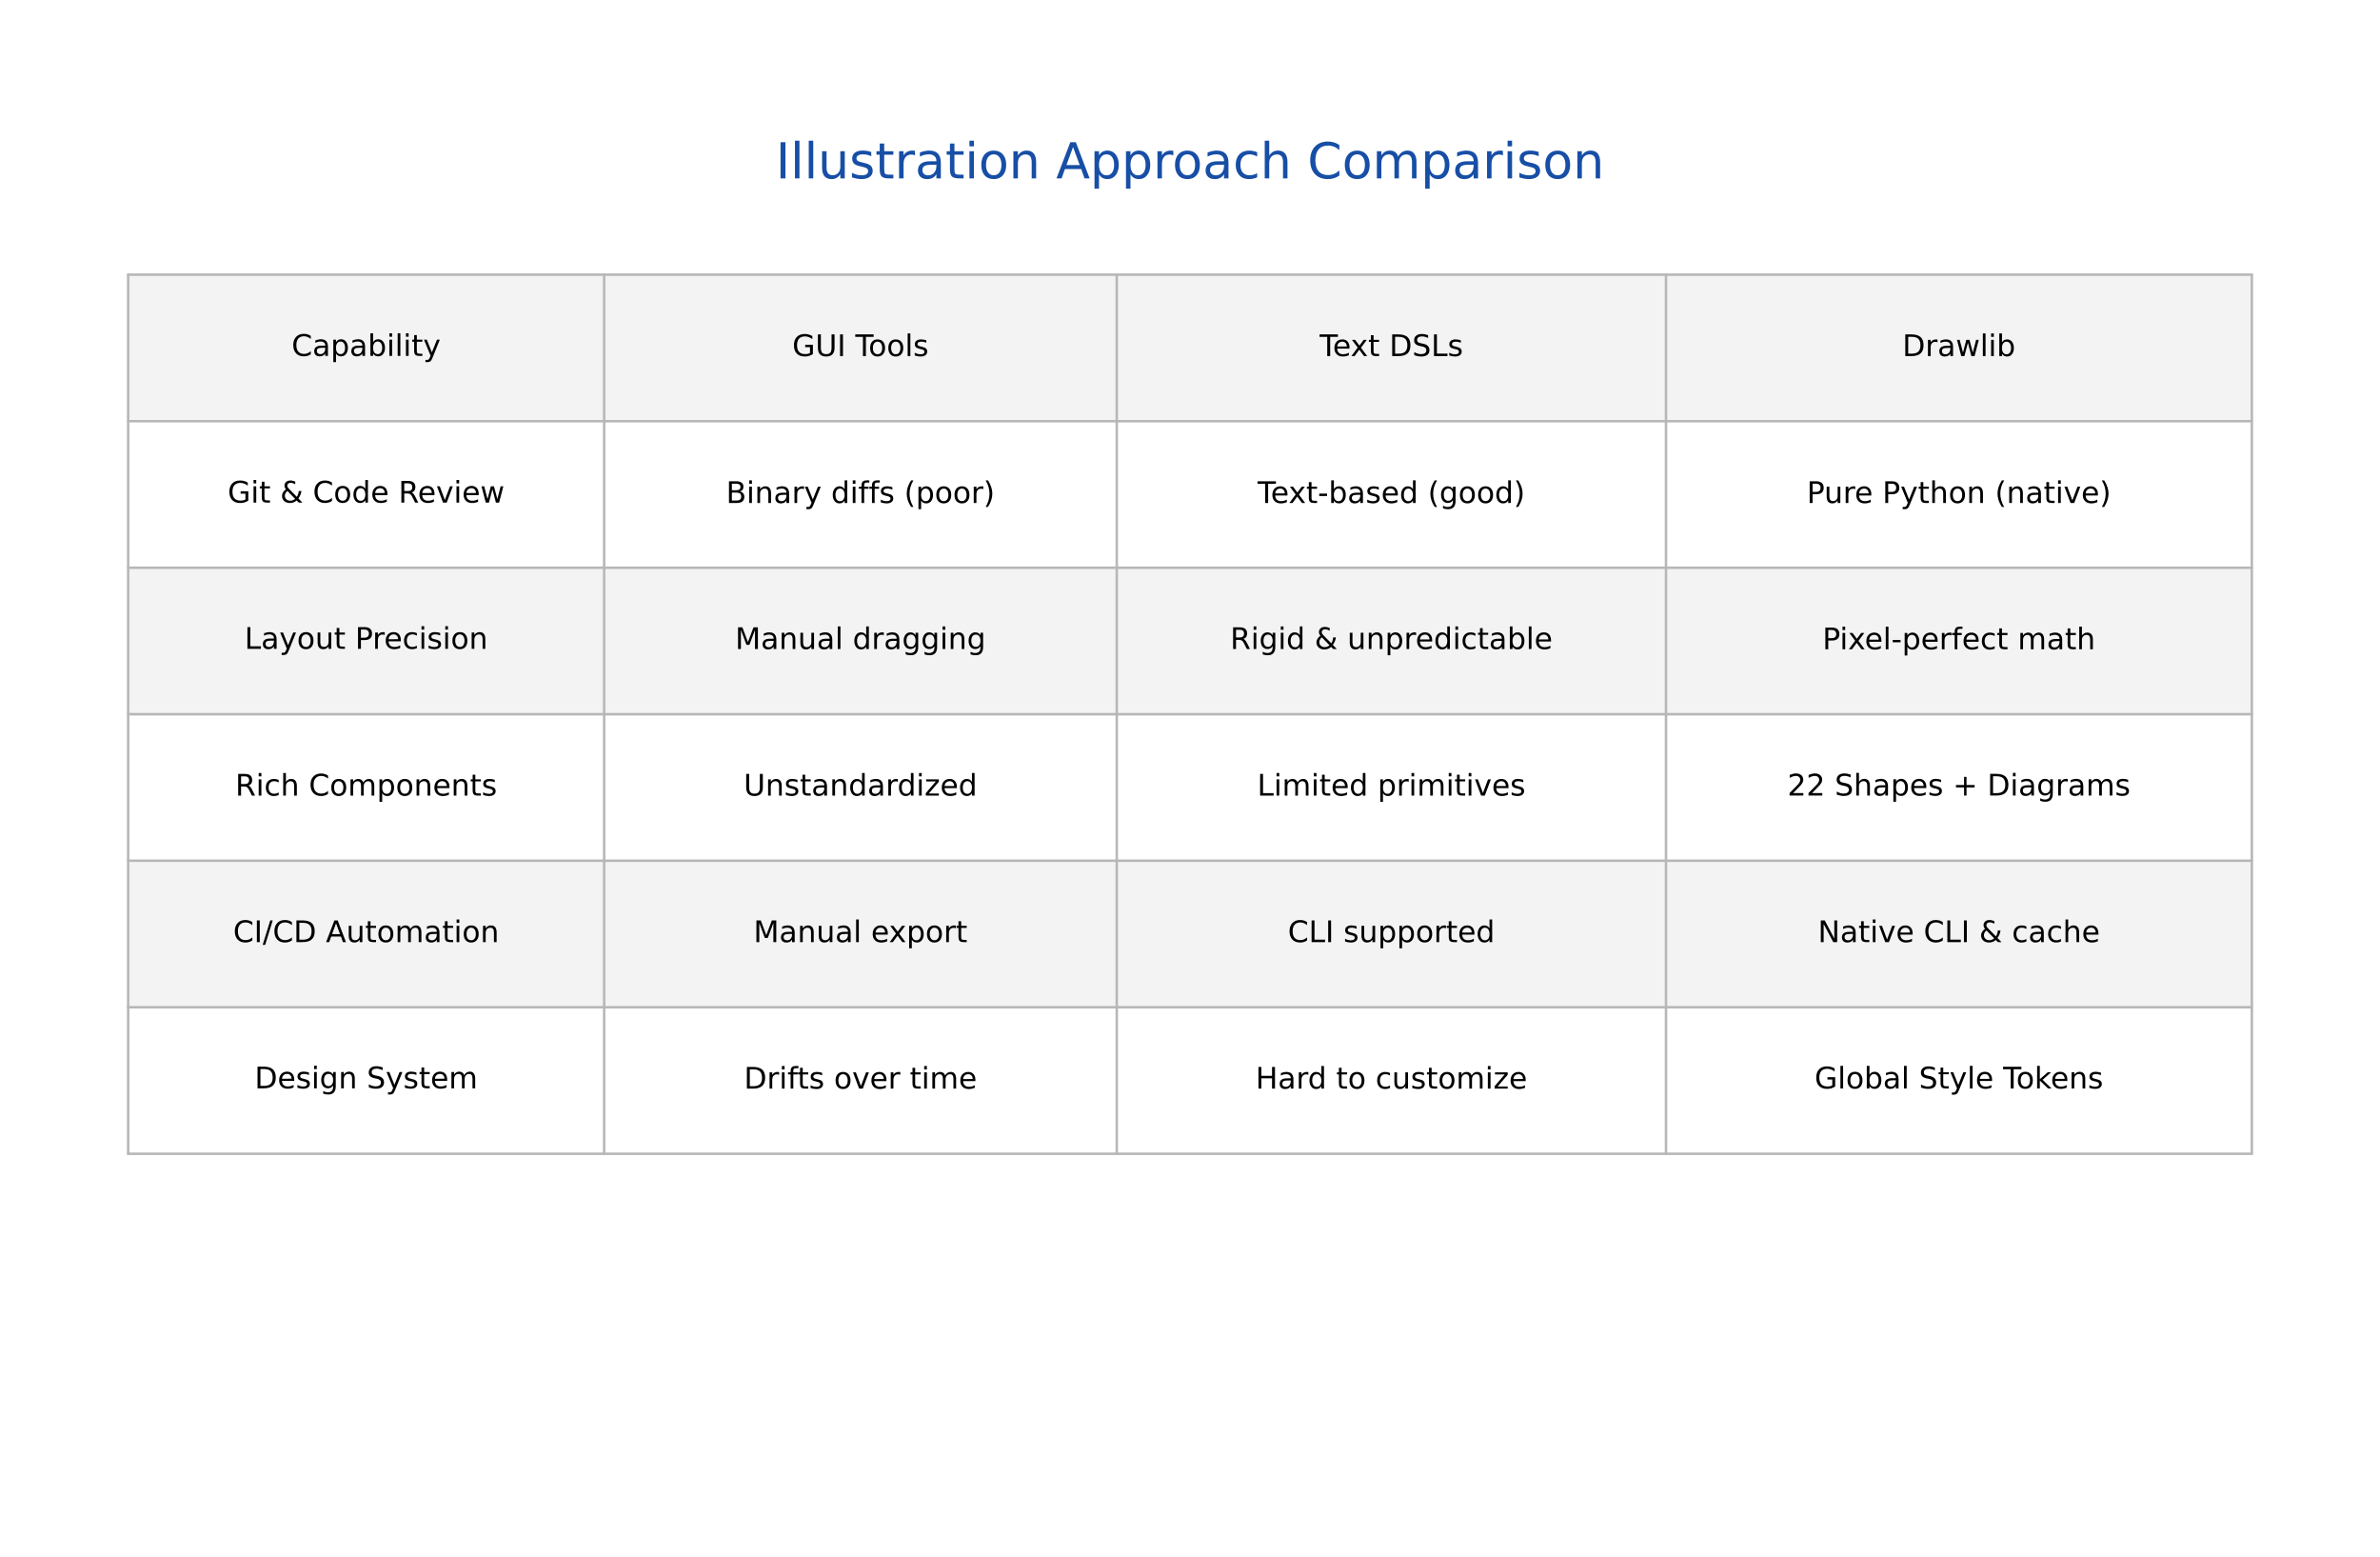
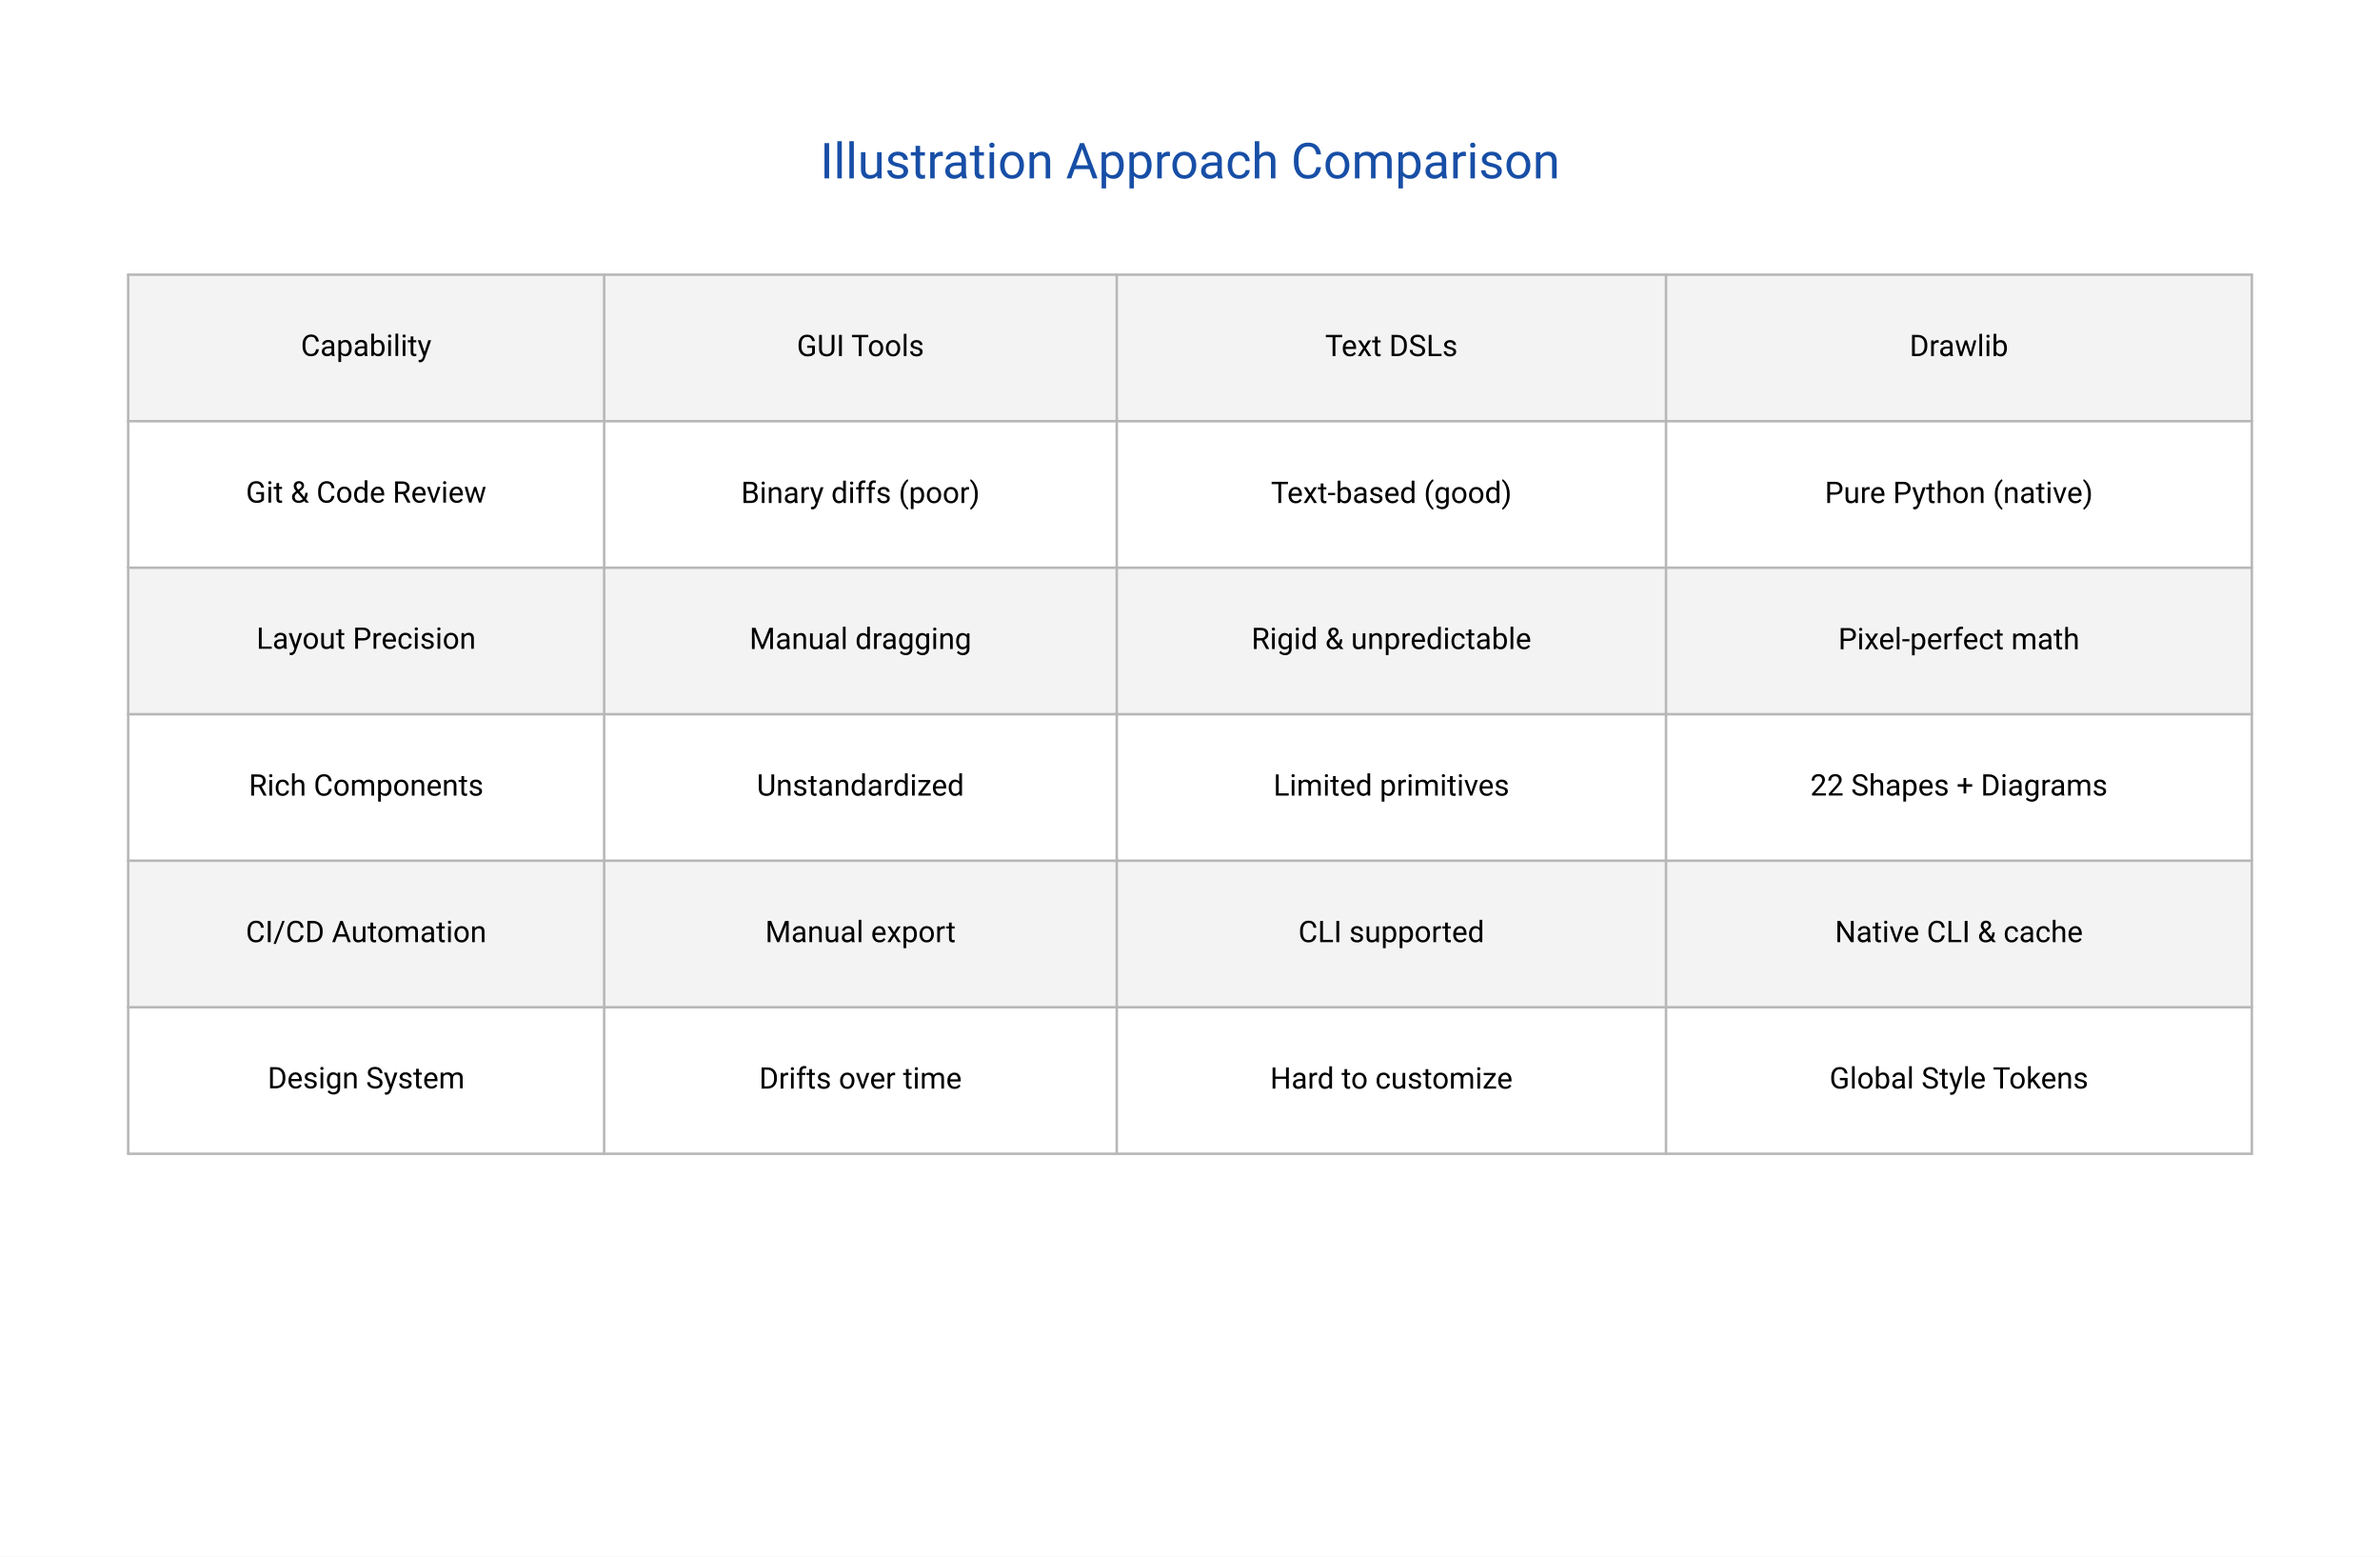
<svg xmlns="http://www.w3.org/2000/svg" width="720pt" height="470.769pt" viewBox="0 0 720 470.769" version="1.1">
  <defs>
    <style type="text/css">*{stroke-linejoin: round; stroke-linecap: butt}</style>
  </defs>
  <g id="figure_1">
    <g id="patch_1">
      <path d="M 0 470.769  L 720 470.769  L 720 0  L 0 0  z " style="fill: #ffffff" />
    </g>
    <g id="axes_1">
      <g id="patch_2">
        <path d="M 11.077 456.923  L 11.077 13.846  L 708.923 13.846  L 708.923 456.923  L 11.077 456.923  z " clip-path="url(#p6059a4d50c)" style="fill: none; stroke: #ffffff; stroke-width: 1.5; stroke-linejoin: miter" />
      </g>
      <g id="text_1">
        <g clip-path="url(#p6059a4d50c)">
-           <text style="font-size: 15px; font-family: 'DejaVu Sans', 'Bitstream Vera Sans', 'Computer Modern Sans Serif', 'Lucida Grande', 'Verdana', 'Geneva', 'Lucid', 'Arial', 'Helvetica', 'Avant Garde', sans-serif; text-anchor: middle; fill: #174ea6" x="360" y="53.948" transform="rotate(-0 360 53.94772)">Illustration Approach Comparison</text>
+           <text style="font-size: 15px; font-family: 'drawlib-roboto-bold', 'Roboto'; text-anchor: middle; fill: #174ea6" x="360" y="53.948" transform="rotate(-0 360 53.94772)">Illustration Approach Comparison</text>
        </g>
      </g>
      <g id="patch_3">
        <path d="M 38.769 127.385  L 38.769 83.077  L 182.769 83.077  L 182.769 127.385  z " clip-path="url(#p6059a4d50c)" style="fill: #f3f3f3" />
      </g>
      <g id="text_2">
        <g clip-path="url(#p6059a4d50c)">
-           <text style="font-size: 9px; font-family: 'DejaVu Sans', 'Bitstream Vera Sans', 'Computer Modern Sans Serif', 'Lucida Grande', 'Verdana', 'Geneva', 'Lucid', 'Arial', 'Helvetica', 'Avant Garde', sans-serif; text-anchor: middle" x="110.769" y="107.645" transform="rotate(-0 110.7692 107.6453)">Capability</text>
+           <text style="font-size: 9px; font-family: 'drawlib-roboto-regular', 'Roboto'; text-anchor: middle" x="110.769" y="107.645" transform="rotate(-0 110.7692 107.6453)">Capability</text>
        </g>
      </g>
      <g id="patch_4">
        <path d="M 182.769 127.385  L 182.769 83.077  L 337.846 83.077  L 337.846 127.385  z " clip-path="url(#p6059a4d50c)" style="fill: #f3f3f3" />
      </g>
      <g id="text_3">
        <g clip-path="url(#p6059a4d50c)">
-           <text style="font-size: 9px; font-family: 'DejaVu Sans', 'Bitstream Vera Sans', 'Computer Modern Sans Serif', 'Lucida Grande', 'Verdana', 'Geneva', 'Lucid', 'Arial', 'Helvetica', 'Avant Garde', sans-serif; text-anchor: middle" x="260.308" y="107.692" transform="rotate(-0 260.3077 107.6917)">GUI Tools</text>
+           <text style="font-size: 9px; font-family: 'drawlib-roboto-regular', 'Roboto'; text-anchor: middle" x="260.308" y="107.692" transform="rotate(-0 260.3077 107.6917)">GUI Tools</text>
        </g>
      </g>
      <g id="patch_5">
        <path d="M 337.846 127.385  L 337.846 83.077  L 504 83.077  L 504 127.385  z " clip-path="url(#p6059a4d50c)" style="fill: #f3f3f3" />
      </g>
      <g id="text_4">
        <g clip-path="url(#p6059a4d50c)">
-           <text style="font-size: 9px; font-family: 'DejaVu Sans', 'Bitstream Vera Sans', 'Computer Modern Sans Serif', 'Lucida Grande', 'Verdana', 'Geneva', 'Lucid', 'Arial', 'Helvetica', 'Avant Garde', sans-serif; text-anchor: middle" x="420.923" y="107.692" transform="rotate(-0 420.9231 107.6917)">Text DSLs</text>
+           <text style="font-size: 9px; font-family: 'drawlib-roboto-regular', 'Roboto'; text-anchor: middle" x="420.923" y="107.692" transform="rotate(-0 420.9231 107.6917)">Text DSLs</text>
        </g>
      </g>
      <g id="patch_6">
        <path d="M 504 127.385  L 504 83.077  L 681.231 83.077  L 681.231 127.385  z " clip-path="url(#p6059a4d50c)" style="fill: #f3f3f3" />
      </g>
      <g id="text_5">
        <g clip-path="url(#p6059a4d50c)">
-           <text style="font-size: 9px; font-family: 'DejaVu Sans', 'Bitstream Vera Sans', 'Computer Modern Sans Serif', 'Lucida Grande', 'Verdana', 'Geneva', 'Lucid', 'Arial', 'Helvetica', 'Avant Garde', sans-serif; text-anchor: middle" x="592.615" y="107.692" transform="rotate(-0 592.6154 107.6917)">Drawlib</text>
+           <text style="font-size: 9px; font-family: 'drawlib-roboto-regular', 'Roboto'; text-anchor: middle" x="592.615" y="107.692" transform="rotate(-0 592.6154 107.6917)">Drawlib</text>
        </g>
      </g>
      <g id="patch_7">
        <path d="M 38.769 171.692  L 38.769 127.385  L 182.769 127.385  L 182.769 171.692  z " clip-path="url(#p6059a4d50c)" style="fill: #ffffff" />
      </g>
      <g id="text_6">
        <g clip-path="url(#p6059a4d50c)">
-           <text style="font-size: 9px; font-family: 'DejaVu Sans', 'Bitstream Vera Sans', 'Computer Modern Sans Serif', 'Lucida Grande', 'Verdana', 'Geneva', 'Lucid', 'Arial', 'Helvetica', 'Avant Garde', sans-serif; text-anchor: middle" x="110.769" y="151.999" transform="rotate(-0 110.7692 151.9994)">Git &amp; Code Review</text>
+           <text style="font-size: 9px; font-family: 'drawlib-roboto-regular', 'Roboto'; text-anchor: middle" x="110.769" y="151.999" transform="rotate(-0 110.7692 151.9994)">Git &amp; Code Review</text>
        </g>
      </g>
      <g id="patch_8">
        <path d="M 182.769 171.692  L 182.769 127.385  L 337.846 127.385  L 337.846 171.692  z " clip-path="url(#p6059a4d50c)" style="fill: #ffffff" />
      </g>
      <g id="text_7">
        <g clip-path="url(#p6059a4d50c)">
-           <text style="font-size: 9px; font-family: 'DejaVu Sans', 'Bitstream Vera Sans', 'Computer Modern Sans Serif', 'Lucida Grande', 'Verdana', 'Geneva', 'Lucid', 'Arial', 'Helvetica', 'Avant Garde', sans-serif; text-anchor: middle" x="260.308" y="152.115" transform="rotate(-0 260.3077 152.1154)">Binary diffs (poor)</text>
+           <text style="font-size: 9px; font-family: 'drawlib-roboto-regular', 'Roboto'; text-anchor: middle" x="260.308" y="152.115" transform="rotate(-0 260.3077 152.1154)">Binary diffs (poor)</text>
        </g>
      </g>
      <g id="patch_9">
        <path d="M 337.846 171.692  L 337.846 127.385  L 504 127.385  L 504 171.692  z " clip-path="url(#p6059a4d50c)" style="fill: #ffffff" />
      </g>
      <g id="text_8">
        <g clip-path="url(#p6059a4d50c)">
-           <text style="font-size: 9px; font-family: 'DejaVu Sans', 'Bitstream Vera Sans', 'Computer Modern Sans Serif', 'Lucida Grande', 'Verdana', 'Geneva', 'Lucid', 'Arial', 'Helvetica', 'Avant Garde', sans-serif; text-anchor: middle" x="420.923" y="152.115" transform="rotate(-0 420.9231 152.1154)">Text-based (good)</text>
+           <text style="font-size: 9px; font-family: 'drawlib-roboto-regular', 'Roboto'; text-anchor: middle" x="420.923" y="152.115" transform="rotate(-0 420.9231 152.1154)">Text-based (good)</text>
        </g>
      </g>
      <g id="patch_10">
        <path d="M 504 171.692  L 504 127.385  L 681.231 127.385  L 681.231 171.692  z " clip-path="url(#p6059a4d50c)" style="fill: #ffffff" />
      </g>
      <g id="text_9">
        <g clip-path="url(#p6059a4d50c)">
-           <text style="font-size: 9px; font-family: 'DejaVu Sans', 'Bitstream Vera Sans', 'Computer Modern Sans Serif', 'Lucida Grande', 'Verdana', 'Geneva', 'Lucid', 'Arial', 'Helvetica', 'Avant Garde', sans-serif; text-anchor: middle" x="592.615" y="152.115" transform="rotate(-0 592.6154 152.1154)">Pure Python (native)</text>
+           <text style="font-size: 9px; font-family: 'drawlib-roboto-regular', 'Roboto'; text-anchor: middle" x="592.615" y="152.115" transform="rotate(-0 592.6154 152.1154)">Pure Python (native)</text>
        </g>
      </g>
      <g id="patch_11">
        <path d="M 38.769 216  L 38.769 171.692  L 182.769 171.692  L 182.769 216  z " clip-path="url(#p6059a4d50c)" style="fill: #f3f3f3" />
      </g>
      <g id="text_10">
        <g clip-path="url(#p6059a4d50c)">
-           <text style="font-size: 9px; font-family: 'DejaVu Sans', 'Bitstream Vera Sans', 'Computer Modern Sans Serif', 'Lucida Grande', 'Verdana', 'Geneva', 'Lucid', 'Arial', 'Helvetica', 'Avant Garde', sans-serif; text-anchor: middle" x="110.769" y="196.214" transform="rotate(-0 110.7692 196.2143)">Layout Precision</text>
+           <text style="font-size: 9px; font-family: 'drawlib-roboto-regular', 'Roboto'; text-anchor: middle" x="110.769" y="196.214" transform="rotate(-0 110.7692 196.2143)">Layout Precision</text>
        </g>
      </g>
      <g id="patch_12">
        <path d="M 182.769 216  L 182.769 171.692  L 337.846 171.692  L 337.846 216  z " clip-path="url(#p6059a4d50c)" style="fill: #f3f3f3" />
      </g>
      <g id="text_11">
        <g clip-path="url(#p6059a4d50c)">
-           <text style="font-size: 9px; font-family: 'DejaVu Sans', 'Bitstream Vera Sans', 'Computer Modern Sans Serif', 'Lucida Grande', 'Verdana', 'Geneva', 'Lucid', 'Arial', 'Helvetica', 'Avant Garde', sans-serif; text-anchor: middle" x="260.308" y="196.285" transform="rotate(-0 260.3077 196.2853)">Manual dragging</text>
+           <text style="font-size: 9px; font-family: 'drawlib-roboto-regular', 'Roboto'; text-anchor: middle" x="260.308" y="196.285" transform="rotate(-0 260.3077 196.2853)">Manual dragging</text>
        </g>
      </g>
      <g id="patch_13">
        <path d="M 337.846 216  L 337.846 171.692  L 504 171.692  L 504 216  z " clip-path="url(#p6059a4d50c)" style="fill: #f3f3f3" />
      </g>
      <g id="text_12">
        <g clip-path="url(#p6059a4d50c)">
-           <text style="font-size: 9px; font-family: 'DejaVu Sans', 'Bitstream Vera Sans', 'Computer Modern Sans Serif', 'Lucida Grande', 'Verdana', 'Geneva', 'Lucid', 'Arial', 'Helvetica', 'Avant Garde', sans-serif; text-anchor: middle" x="420.923" y="196.285" transform="rotate(-0 420.9231 196.2853)">Rigid &amp; unpredictable</text>
+           <text style="font-size: 9px; font-family: 'drawlib-roboto-regular', 'Roboto'; text-anchor: middle" x="420.923" y="196.285" transform="rotate(-0 420.9231 196.2853)">Rigid &amp; unpredictable</text>
        </g>
      </g>
      <g id="patch_14">
        <path d="M 504 216  L 504 171.692  L 681.231 171.692  L 681.231 216  z " clip-path="url(#p6059a4d50c)" style="fill: #f3f3f3" />
      </g>
      <g id="text_13">
        <g clip-path="url(#p6059a4d50c)">
-           <text style="font-size: 9px; font-family: 'DejaVu Sans', 'Bitstream Vera Sans', 'Computer Modern Sans Serif', 'Lucida Grande', 'Verdana', 'Geneva', 'Lucid', 'Arial', 'Helvetica', 'Avant Garde', sans-serif; text-anchor: middle" x="592.615" y="196.353" transform="rotate(-0 592.6154 196.3535)">Pixel-perfect math</text>
+           <text style="font-size: 9px; font-family: 'drawlib-roboto-regular', 'Roboto'; text-anchor: middle" x="592.615" y="196.353" transform="rotate(-0 592.6154 196.3535)">Pixel-perfect math</text>
        </g>
      </g>
      <g id="patch_15">
        <path d="M 38.769 260.308  L 38.769 216  L 182.769 216  L 182.769 260.308  z " clip-path="url(#p6059a4d50c)" style="fill: #ffffff" />
      </g>
      <g id="text_14">
        <g clip-path="url(#p6059a4d50c)">
-           <text style="font-size: 9px; font-family: 'DejaVu Sans', 'Bitstream Vera Sans', 'Computer Modern Sans Serif', 'Lucida Grande', 'Verdana', 'Geneva', 'Lucid', 'Arial', 'Helvetica', 'Avant Garde', sans-serif; text-anchor: middle" x="110.769" y="240.615" transform="rotate(-0 110.7692 240.6148)">Rich Components</text>
+           <text style="font-size: 9px; font-family: 'drawlib-roboto-regular', 'Roboto'; text-anchor: middle" x="110.769" y="240.615" transform="rotate(-0 110.7692 240.6148)">Rich Components</text>
        </g>
      </g>
      <g id="patch_16">
        <path d="M 182.769 260.308  L 182.769 216  L 337.846 216  L 337.846 260.308  z " clip-path="url(#p6059a4d50c)" style="fill: #ffffff" />
      </g>
      <g id="text_15">
        <g clip-path="url(#p6059a4d50c)">
-           <text style="font-size: 9px; font-family: 'DejaVu Sans', 'Bitstream Vera Sans', 'Computer Modern Sans Serif', 'Lucida Grande', 'Verdana', 'Geneva', 'Lucid', 'Arial', 'Helvetica', 'Avant Garde', sans-serif; text-anchor: middle" x="260.308" y="240.615" transform="rotate(-0 260.3077 240.6148)">Unstandardized</text>
+           <text style="font-size: 9px; font-family: 'drawlib-roboto-regular', 'Roboto'; text-anchor: middle" x="260.308" y="240.615" transform="rotate(-0 260.3077 240.6148)">Unstandardized</text>
        </g>
      </g>
      <g id="patch_17">
        <path d="M 337.846 260.308  L 337.846 216  L 504 216  L 504 260.308  z " clip-path="url(#p6059a4d50c)" style="fill: #ffffff" />
      </g>
      <g id="text_16">
        <g clip-path="url(#p6059a4d50c)">
-           <text style="font-size: 9px; font-family: 'DejaVu Sans', 'Bitstream Vera Sans', 'Computer Modern Sans Serif', 'Lucida Grande', 'Verdana', 'Geneva', 'Lucid', 'Arial', 'Helvetica', 'Avant Garde', sans-serif; text-anchor: middle" x="420.923" y="240.615" transform="rotate(-0 420.9231 240.6148)">Limited primitives</text>
+           <text style="font-size: 9px; font-family: 'drawlib-roboto-regular', 'Roboto'; text-anchor: middle" x="420.923" y="240.615" transform="rotate(-0 420.9231 240.6148)">Limited primitives</text>
        </g>
      </g>
      <g id="patch_18">
        <path d="M 504 260.308  L 504 216  L 681.231 216  L 681.231 260.308  z " clip-path="url(#p6059a4d50c)" style="fill: #ffffff" />
      </g>
      <g id="text_17">
        <g clip-path="url(#p6059a4d50c)">
-           <text style="font-size: 9px; font-family: 'DejaVu Sans', 'Bitstream Vera Sans', 'Computer Modern Sans Serif', 'Lucida Grande', 'Verdana', 'Geneva', 'Lucid', 'Arial', 'Helvetica', 'Avant Garde', sans-serif; text-anchor: middle" x="592.615" y="240.593" transform="rotate(-0 592.6154 240.593)">22 Shapes + Diagrams</text>
+           <text style="font-size: 9px; font-family: 'drawlib-roboto-regular', 'Roboto'; text-anchor: middle" x="592.615" y="240.593" transform="rotate(-0 592.6154 240.593)">22 Shapes + Diagrams</text>
        </g>
      </g>
      <g id="patch_19">
        <path d="M 38.769 304.615  L 38.769 260.308  L 182.769 260.308  L 182.769 304.615  z " clip-path="url(#p6059a4d50c)" style="fill: #f3f3f3" />
      </g>
      <g id="text_18">
        <g clip-path="url(#p6059a4d50c)">
-           <text style="font-size: 9px; font-family: 'DejaVu Sans', 'Bitstream Vera Sans', 'Computer Modern Sans Serif', 'Lucida Grande', 'Verdana', 'Geneva', 'Lucid', 'Arial', 'Helvetica', 'Avant Garde', sans-serif; text-anchor: middle" x="110.769" y="284.922" transform="rotate(-0 110.7692 284.9225)">CI/CD Automation</text>
+           <text style="font-size: 9px; font-family: 'drawlib-roboto-regular', 'Roboto'; text-anchor: middle" x="110.769" y="284.922" transform="rotate(-0 110.7692 284.9225)">CI/CD Automation</text>
        </g>
      </g>
      <g id="patch_20">
        <path d="M 182.769 304.615  L 182.769 260.308  L 337.846 260.308  L 337.846 304.615  z " clip-path="url(#p6059a4d50c)" style="fill: #f3f3f3" />
      </g>
      <g id="text_19">
        <g clip-path="url(#p6059a4d50c)">
-           <text style="font-size: 9px; font-family: 'DejaVu Sans', 'Bitstream Vera Sans', 'Computer Modern Sans Serif', 'Lucida Grande', 'Verdana', 'Geneva', 'Lucid', 'Arial', 'Helvetica', 'Avant Garde', sans-serif; text-anchor: middle" x="260.308" y="284.922" transform="rotate(-0 260.3077 284.9225)">Manual export</text>
+           <text style="font-size: 9px; font-family: 'drawlib-roboto-regular', 'Roboto'; text-anchor: middle" x="260.308" y="284.922" transform="rotate(-0 260.3077 284.9225)">Manual export</text>
        </g>
      </g>
      <g id="patch_21">
        <path d="M 337.846 304.615  L 337.846 260.308  L 504 260.308  L 504 304.615  z " clip-path="url(#p6059a4d50c)" style="fill: #f3f3f3" />
      </g>
      <g id="text_20">
        <g clip-path="url(#p6059a4d50c)">
-           <text style="font-size: 9px; font-family: 'DejaVu Sans', 'Bitstream Vera Sans', 'Computer Modern Sans Serif', 'Lucida Grande', 'Verdana', 'Geneva', 'Lucid', 'Arial', 'Helvetica', 'Avant Garde', sans-serif; text-anchor: middle" x="420.923" y="284.922" transform="rotate(-0 420.9231 284.9225)">CLI supported</text>
+           <text style="font-size: 9px; font-family: 'drawlib-roboto-regular', 'Roboto'; text-anchor: middle" x="420.923" y="284.922" transform="rotate(-0 420.9231 284.9225)">CLI supported</text>
        </g>
      </g>
      <g id="patch_22">
        <path d="M 504 304.615  L 504 260.308  L 681.231 260.308  L 681.231 304.615  z " clip-path="url(#p6059a4d50c)" style="fill: #f3f3f3" />
      </g>
      <g id="text_21">
        <g clip-path="url(#p6059a4d50c)">
-           <text style="font-size: 9px; font-family: 'DejaVu Sans', 'Bitstream Vera Sans', 'Computer Modern Sans Serif', 'Lucida Grande', 'Verdana', 'Geneva', 'Lucid', 'Arial', 'Helvetica', 'Avant Garde', sans-serif; text-anchor: middle" x="592.615" y="284.922" transform="rotate(-0 592.6154 284.9225)">Native CLI &amp; cache</text>
+           <text style="font-size: 9px; font-family: 'drawlib-roboto-regular', 'Roboto'; text-anchor: middle" x="592.615" y="284.922" transform="rotate(-0 592.6154 284.9225)">Native CLI &amp; cache</text>
        </g>
      </g>
      <g id="patch_23">
        <path d="M 38.769 348.923  L 38.769 304.615  L 182.769 304.615  L 182.769 348.923  z " clip-path="url(#p6059a4d50c)" style="fill: #ffffff" />
      </g>
      <g id="text_22">
        <g clip-path="url(#p6059a4d50c)">
-           <text style="font-size: 9px; font-family: 'DejaVu Sans', 'Bitstream Vera Sans', 'Computer Modern Sans Serif', 'Lucida Grande', 'Verdana', 'Geneva', 'Lucid', 'Arial', 'Helvetica', 'Avant Garde', sans-serif; text-anchor: middle" x="110.769" y="329.137" transform="rotate(-0 110.7692 329.1374)">Design System</text>
+           <text style="font-size: 9px; font-family: 'drawlib-roboto-regular', 'Roboto'; text-anchor: middle" x="110.769" y="329.137" transform="rotate(-0 110.7692 329.1374)">Design System</text>
        </g>
      </g>
      <g id="patch_24">
        <path d="M 182.769 348.923  L 182.769 304.615  L 337.846 304.615  L 337.846 348.923  z " clip-path="url(#p6059a4d50c)" style="fill: #ffffff" />
      </g>
      <g id="text_23">
        <g clip-path="url(#p6059a4d50c)">
-           <text style="font-size: 9px; font-family: 'DejaVu Sans', 'Bitstream Vera Sans', 'Computer Modern Sans Serif', 'Lucida Grande', 'Verdana', 'Geneva', 'Lucid', 'Arial', 'Helvetica', 'Avant Garde', sans-serif; text-anchor: middle" x="260.308" y="329.23" transform="rotate(-0 260.3077 329.2302)">Drifts over time</text>
+           <text style="font-size: 9px; font-family: 'drawlib-roboto-regular', 'Roboto'; text-anchor: middle" x="260.308" y="329.23" transform="rotate(-0 260.3077 329.2302)">Drifts over time</text>
        </g>
      </g>
      <g id="patch_25">
        <path d="M 337.846 348.923  L 337.846 304.615  L 504 304.615  L 504 348.923  z " clip-path="url(#p6059a4d50c)" style="fill: #ffffff" />
      </g>
      <g id="text_24">
        <g clip-path="url(#p6059a4d50c)">
-           <text style="font-size: 9px; font-family: 'DejaVu Sans', 'Bitstream Vera Sans', 'Computer Modern Sans Serif', 'Lucida Grande', 'Verdana', 'Geneva', 'Lucid', 'Arial', 'Helvetica', 'Avant Garde', sans-serif; text-anchor: middle" x="420.923" y="329.23" transform="rotate(-0 420.9231 329.2302)">Hard to customize</text>
+           <text style="font-size: 9px; font-family: 'drawlib-roboto-regular', 'Roboto'; text-anchor: middle" x="420.923" y="329.23" transform="rotate(-0 420.9231 329.2302)">Hard to customize</text>
        </g>
      </g>
      <g id="patch_26">
        <path d="M 504 348.923  L 504 304.615  L 681.231 304.615  L 681.231 348.923  z " clip-path="url(#p6059a4d50c)" style="fill: #ffffff" />
      </g>
      <g id="text_25">
        <g clip-path="url(#p6059a4d50c)">
-           <text style="font-size: 9px; font-family: 'DejaVu Sans', 'Bitstream Vera Sans', 'Computer Modern Sans Serif', 'Lucida Grande', 'Verdana', 'Geneva', 'Lucid', 'Arial', 'Helvetica', 'Avant Garde', sans-serif; text-anchor: middle" x="592.615" y="329.184" transform="rotate(-0 592.6154 329.1838)">Global Style Tokens</text>
+           <text style="font-size: 9px; font-family: 'drawlib-roboto-regular', 'Roboto'; text-anchor: middle" x="592.615" y="329.184" transform="rotate(-0 592.6154 329.1838)">Global Style Tokens</text>
        </g>
      </g>
      <g id="patch_27">
        <path d="M 38.769 83.077  L 38.769 348.923  " clip-path="url(#p6059a4d50c)" style="fill: none; stroke: #b7b7b7; stroke-width: 0.75; stroke-linecap: round" />
      </g>
      <g id="patch_28">
        <path d="M 182.769 83.077  L 182.769 348.923  " clip-path="url(#p6059a4d50c)" style="fill: none; stroke: #b7b7b7; stroke-width: 0.75; stroke-linecap: round" />
      </g>
      <g id="patch_29">
        <path d="M 337.846 83.077  L 337.846 348.923  " clip-path="url(#p6059a4d50c)" style="fill: none; stroke: #b7b7b7; stroke-width: 0.75; stroke-linecap: round" />
      </g>
      <g id="patch_30">
        <path d="M 504 83.077  L 504 348.923  " clip-path="url(#p6059a4d50c)" style="fill: none; stroke: #b7b7b7; stroke-width: 0.75; stroke-linecap: round" />
      </g>
      <g id="patch_31">
        <path d="M 681.231 83.077  L 681.231 348.923  " clip-path="url(#p6059a4d50c)" style="fill: none; stroke: #b7b7b7; stroke-width: 0.75; stroke-linecap: round" />
      </g>
      <g id="patch_32">
        <path d="M 38.769 83.077  L 681.231 83.077  " clip-path="url(#p6059a4d50c)" style="fill: none; stroke: #b7b7b7; stroke-width: 0.75; stroke-linecap: round" />
      </g>
      <g id="patch_33">
        <path d="M 38.769 127.385  L 681.231 127.385  " clip-path="url(#p6059a4d50c)" style="fill: none; stroke: #b7b7b7; stroke-width: 0.75; stroke-linecap: round" />
      </g>
      <g id="patch_34">
        <path d="M 38.769 171.692  L 681.231 171.692  " clip-path="url(#p6059a4d50c)" style="fill: none; stroke: #b7b7b7; stroke-width: 0.75; stroke-linecap: round" />
      </g>
      <g id="patch_35">
        <path d="M 38.769 216  L 681.231 216  " clip-path="url(#p6059a4d50c)" style="fill: none; stroke: #b7b7b7; stroke-width: 0.75; stroke-linecap: round" />
      </g>
      <g id="patch_36">
        <path d="M 38.769 260.308  L 681.231 260.308  " clip-path="url(#p6059a4d50c)" style="fill: none; stroke: #b7b7b7; stroke-width: 0.75; stroke-linecap: round" />
      </g>
      <g id="patch_37">
        <path d="M 38.769 304.615  L 681.231 304.615  " clip-path="url(#p6059a4d50c)" style="fill: none; stroke: #b7b7b7; stroke-width: 0.75; stroke-linecap: round" />
      </g>
      <g id="patch_38">
        <path d="M 38.769 348.923  L 681.231 348.923  " clip-path="url(#p6059a4d50c)" style="fill: none; stroke: #b7b7b7; stroke-width: 0.75; stroke-linecap: round" />
      </g>
    </g>
  </g>
  <defs>
    <clipPath id="p6059a4d50c">
      <rect x="0" y="0" width="720" height="470.769" />
    </clipPath>
  </defs>
</svg>
